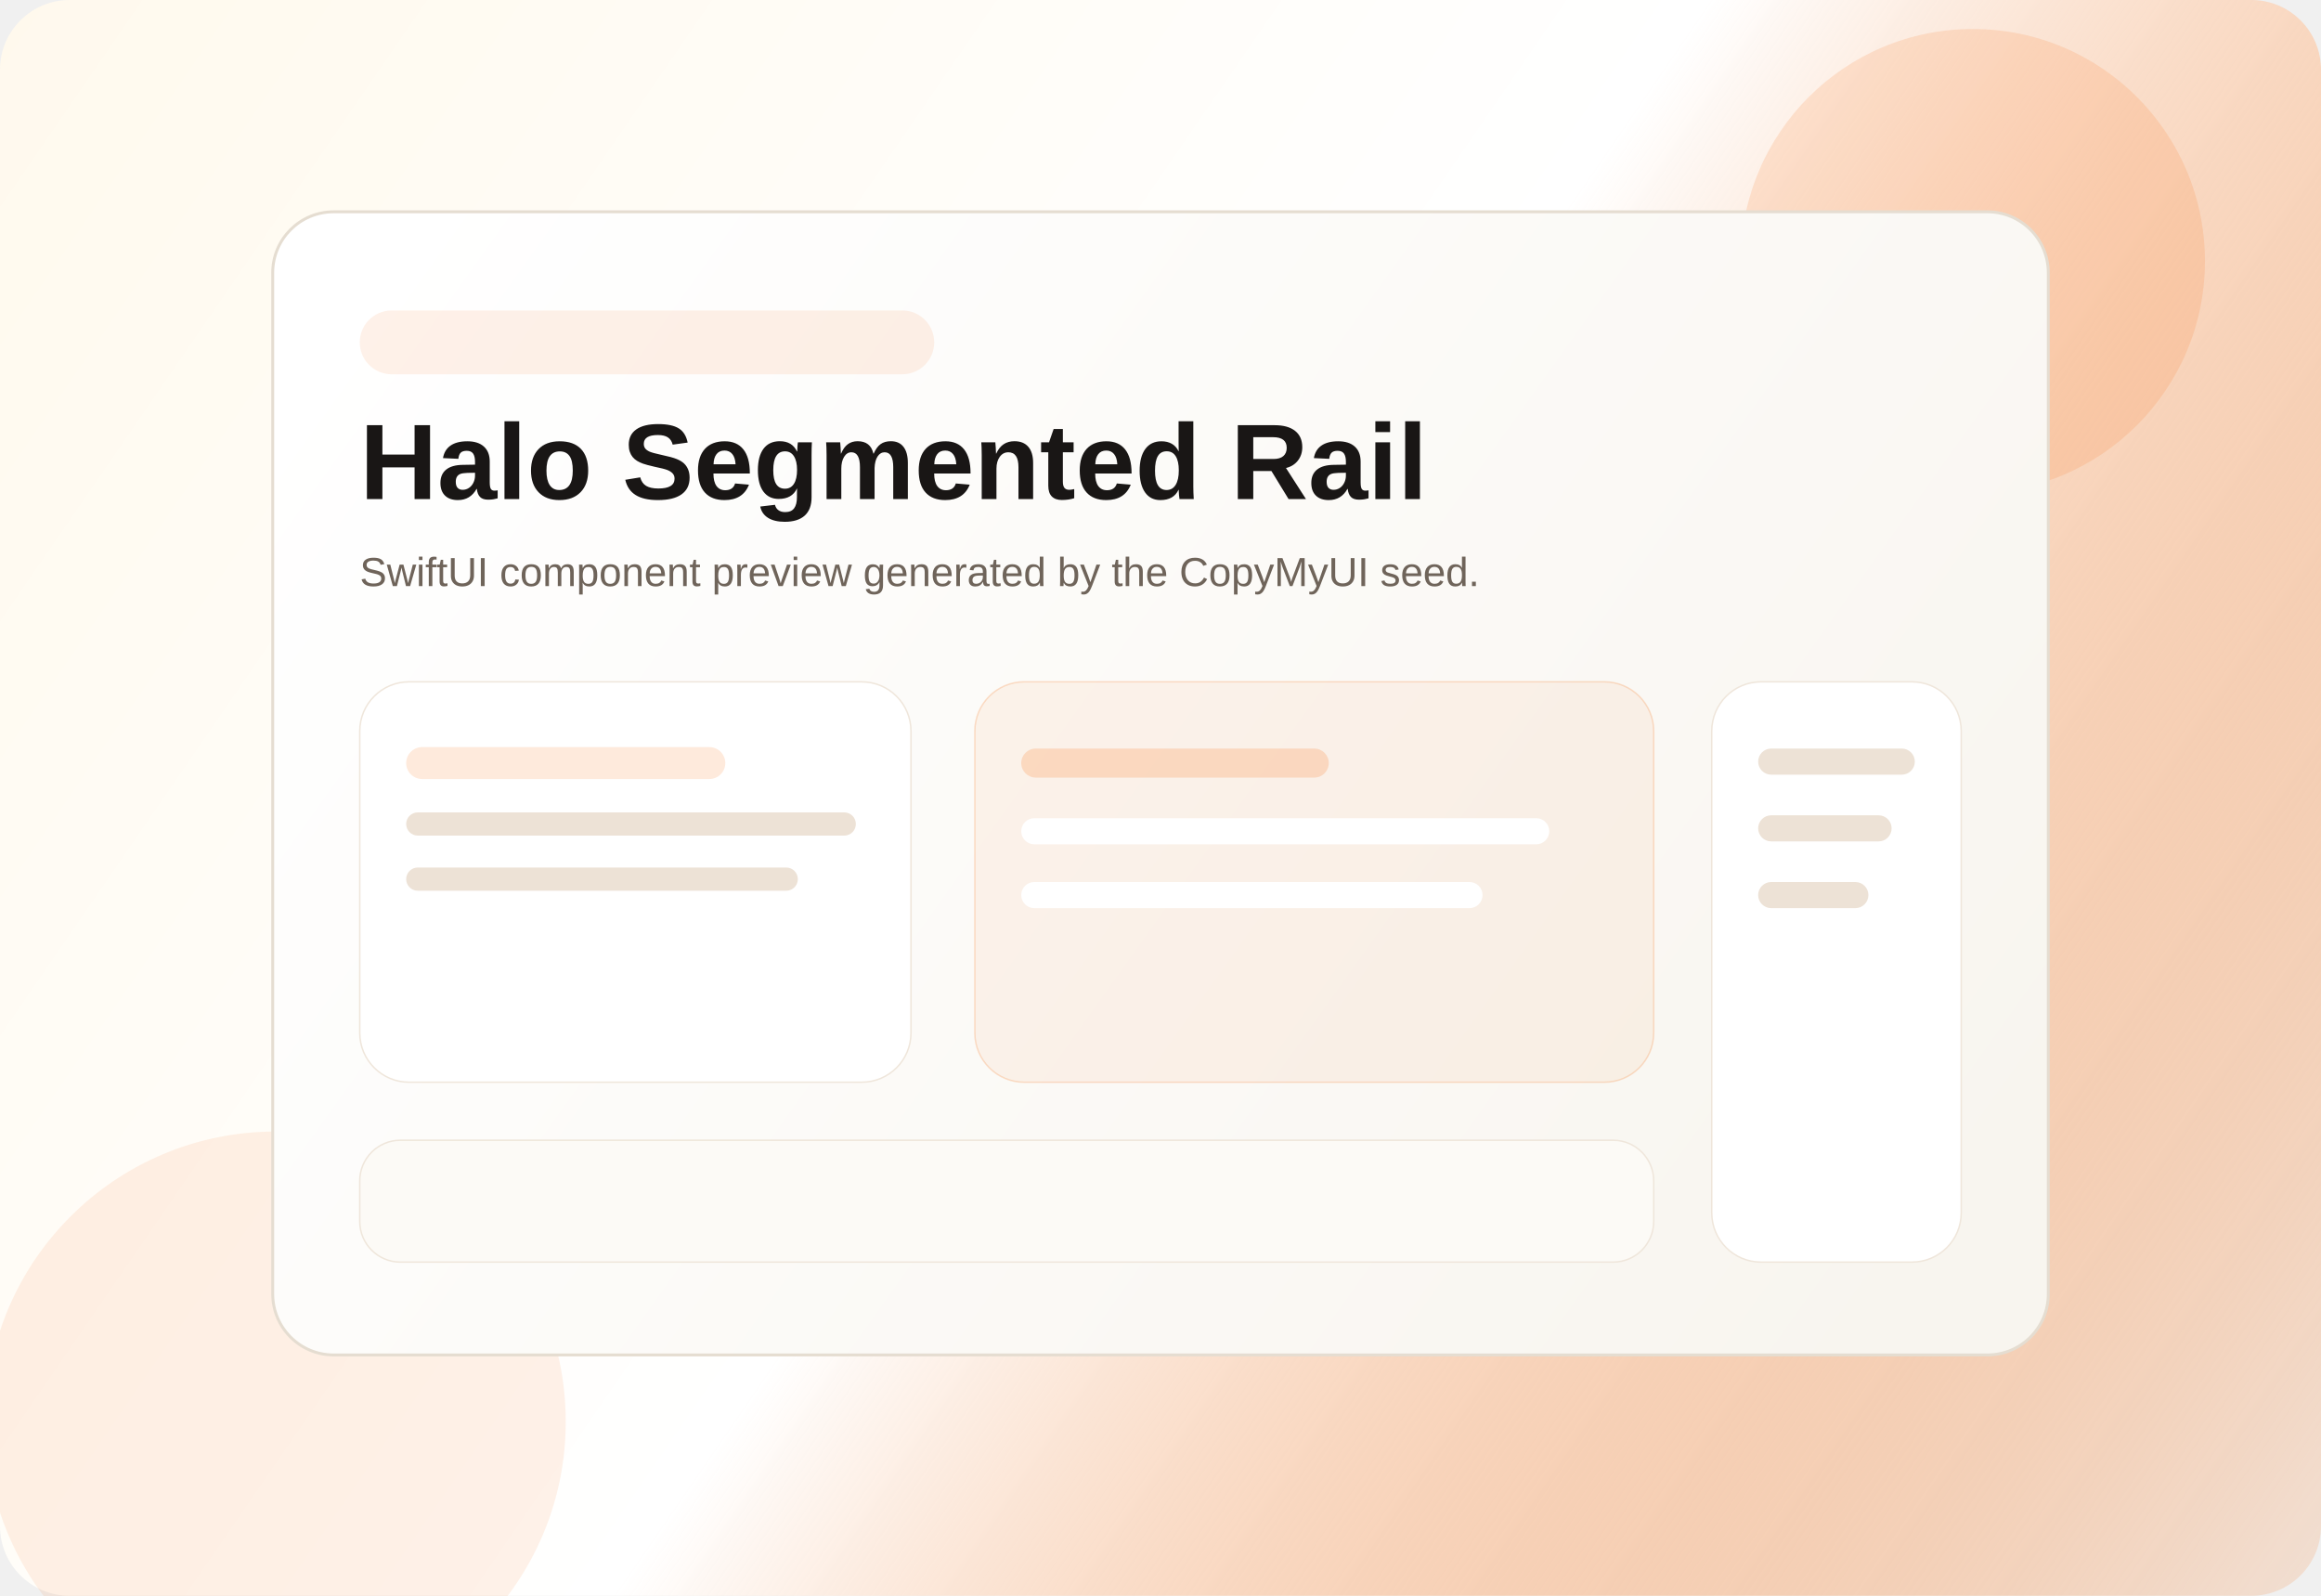
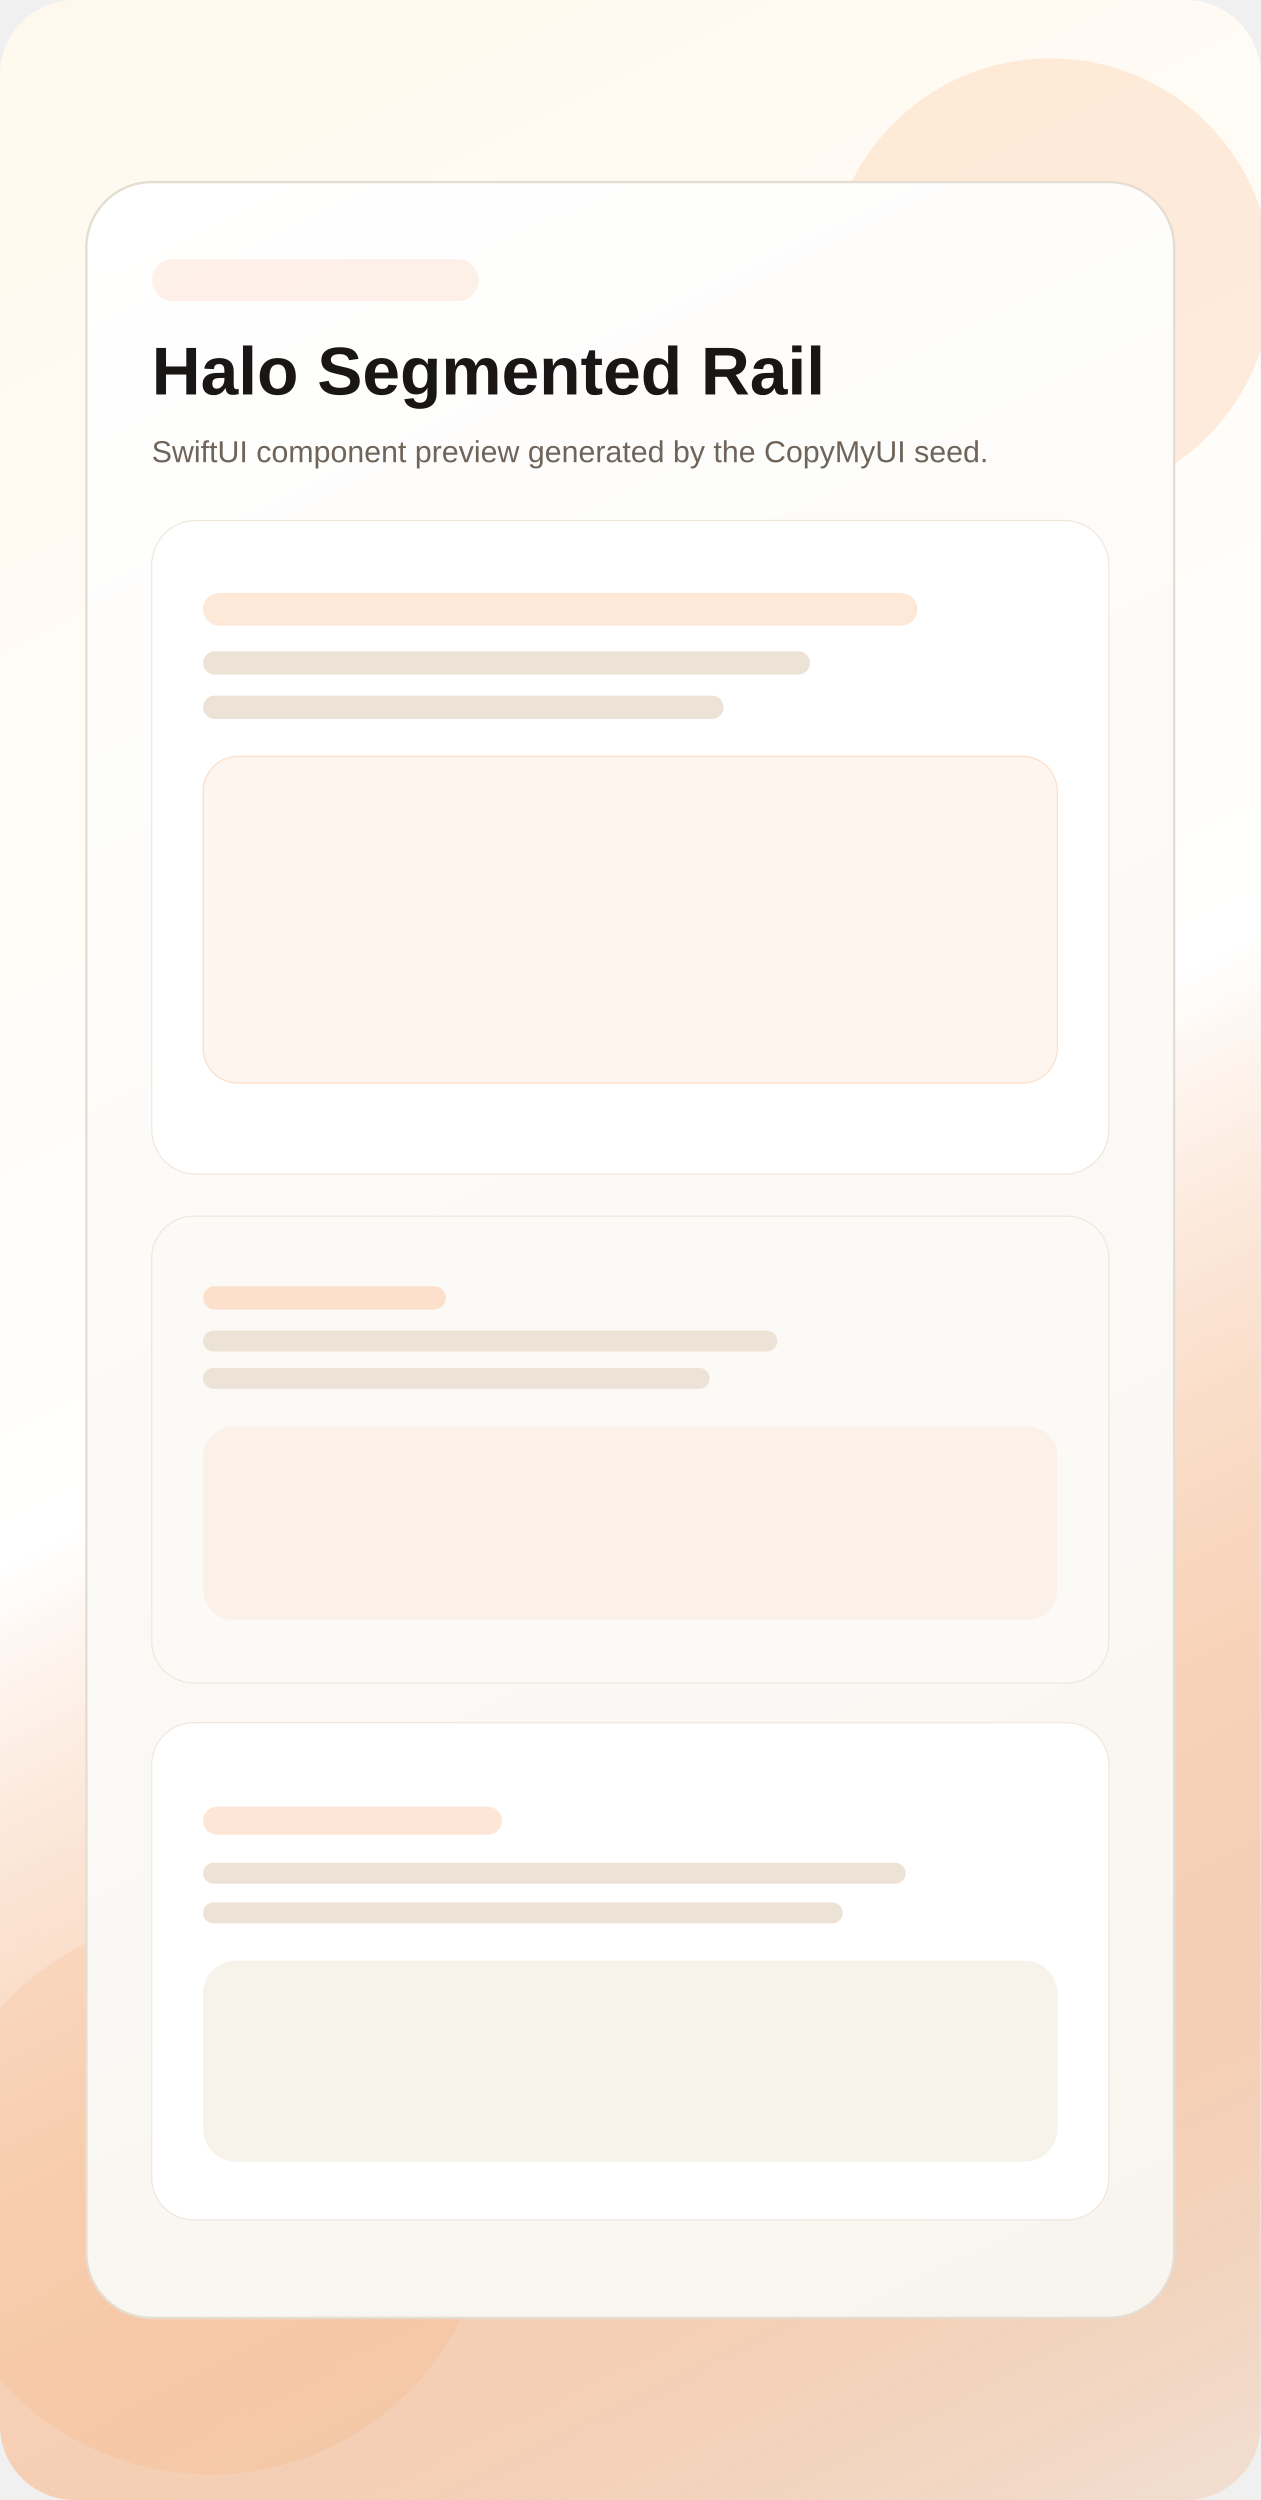
- <svg xmlns="http://www.w3.org/2000/svg" width="1600" height="1100" viewBox="0 0 1600 1100" fill="none">
+ <svg xmlns="http://www.w3.org/2000/svg" width="1080" height="2142" viewBox="0 0 1080 2142" fill="none">
  <defs>
-     <linearGradient id="bg" x1="0" y1="0" x2="1600" y2="1100" gradientUnits="userSpaceOnUse">
+     <linearGradient id="bg" x1="0" y1="0" x2="1080" y2="2142" gradientUnits="userSpaceOnUse">
      <stop stop-color="#FFF9ED" />
      <stop offset="0.5" stop-color="#FFFFFF" />
      <stop offset="1" stop-color="#F9731622" />
    </linearGradient>
-     <linearGradient id="card" x1="250" y1="180" x2="1300" y2="930" gradientUnits="userSpaceOnUse">
+     <linearGradient id="card" x1="96" y1="160" x2="984" y2="1970" gradientUnits="userSpaceOnUse">
      <stop stop-color="#FFFFFF" />
      <stop offset="1" stop-color="#F8F5EF" />
    </linearGradient>
  </defs>
-   <rect width="1600" height="1100" rx="48" fill="url(#bg)" />
-   <circle cx="1360" cy="180" r="160" fill="#F9731625" />
-   <circle cx="190" cy="980" r="200" fill="#F9731618" />
-   <rect x="188" y="146" width="1224" height="788" rx="42" fill="url(#card)" stroke="#E5DDD1" stroke-width="2" />
-   <rect x="248" y="214" width="396" height="44" rx="22" fill="#F9731618" />
-   <text x="248" y="344" fill="#191615" font-family="Arial, sans-serif" font-size="74" font-weight="700">Halo Segmented Rail</text>
-   <text x="248" y="404" fill="#6F645A" font-family="Arial, sans-serif" font-size="28">SwiftUI component preview generated by the CopyMyUI seed.</text>
-   <rect x="248" y="470" width="380" height="276" rx="34" fill="#FFF" stroke="#EFE6DB" />
-   <rect x="672" y="470" width="468" height="276" rx="34" fill="#F9731610" stroke="#F9731635" />
-   <rect x="248" y="786" width="892" height="84" rx="28" fill="#FCFAF6" stroke="#EFE6DB" />
-   <rect x="1180" y="470" width="172" height="400" rx="34" fill="#FFF" stroke="#EFE6DB" />
-   <rect x="280" y="515" width="220" height="22" rx="11" fill="#F9731626" />
-   <rect x="280" y="560" width="310" height="16" rx="8" fill="#EDE2D6" />
-   <rect x="280" y="598" width="270" height="16" rx="8" fill="#EDE2D6" />
-   <rect x="704" y="516" width="212" height="20" rx="10" fill="#F9731632" />
-   <rect x="704" y="564" width="364" height="18" rx="9" fill="#FFFFFF" />
-   <rect x="704" y="608" width="318" height="18" rx="9" fill="#FFFFFF" />
-   <rect x="1212" y="516" width="108" height="18" rx="9" fill="#EDE2D6" />
-   <rect x="1212" y="562" width="92" height="18" rx="9" fill="#EDE2D6" />
-   <rect x="1212" y="608" width="76" height="18" rx="9" fill="#EDE2D6" />
+   <rect width="1080" height="2142" rx="64" fill="url(#bg)" />
+   <circle cx="900" cy="240" r="190" fill="#F9731620" />
+   <circle cx="180" cy="1880" r="240" fill="#F9731614" />
+   <rect x="74" y="156" width="932" height="1830" rx="56" fill="url(#card)" stroke="#E5DDD1" stroke-width="2" />
+   <rect x="130" y="222" width="280" height="36" rx="18" fill="#F9731618" />
+   <text x="130" y="338" fill="#191615" font-family="Arial, sans-serif" font-size="58" font-weight="700">Halo Segmented Rail</text>
+   <text x="130" y="396" fill="#6F645A" font-family="Arial, sans-serif" font-size="26">SwiftUI component preview generated by the CopyMyUI seed.</text>
+   <rect x="130" y="446" width="820" height="560" rx="38" fill="#FFF" stroke="#EFE6DB" />
+   <rect x="174" y="508" width="612" height="28" rx="14" fill="#F973162A" />
+   <rect x="174" y="558" width="520" height="20" rx="10" fill="#EDE2D6" />
+   <rect x="174" y="596" width="446" height="20" rx="10" fill="#EDE2D6" />
+   <rect x="174" y="648" width="732" height="280" rx="30" fill="#F9731612" stroke="#F9731636" />
+   <rect x="130" y="1042" width="820" height="400" rx="36" fill="#FCFAF6" stroke="#EFE6DB" />
+   <rect x="130" y="1476" width="820" height="426" rx="36" fill="#FFF" stroke="#EFE6DB" />
+   <rect x="174" y="1102" width="208" height="20" rx="10" fill="#F9731630" />
+   <rect x="174" y="1140" width="492" height="18" rx="9" fill="#EDE2D6" />
+   <rect x="174" y="1172" width="434" height="18" rx="9" fill="#EDE2D6" />
+   <rect x="174" y="1222" width="732" height="166" rx="26" fill="#F9731610" />
+   <rect x="174" y="1548" width="256" height="24" rx="12" fill="#F973162C" />
+   <rect x="174" y="1596" width="602" height="18" rx="9" fill="#EDE2D6" />
+   <rect x="174" y="1630" width="548" height="18" rx="9" fill="#EDE2D6" />
+   <rect x="174" y="1680" width="732" height="172" rx="28" fill="#F7F2EA" />
</svg>
